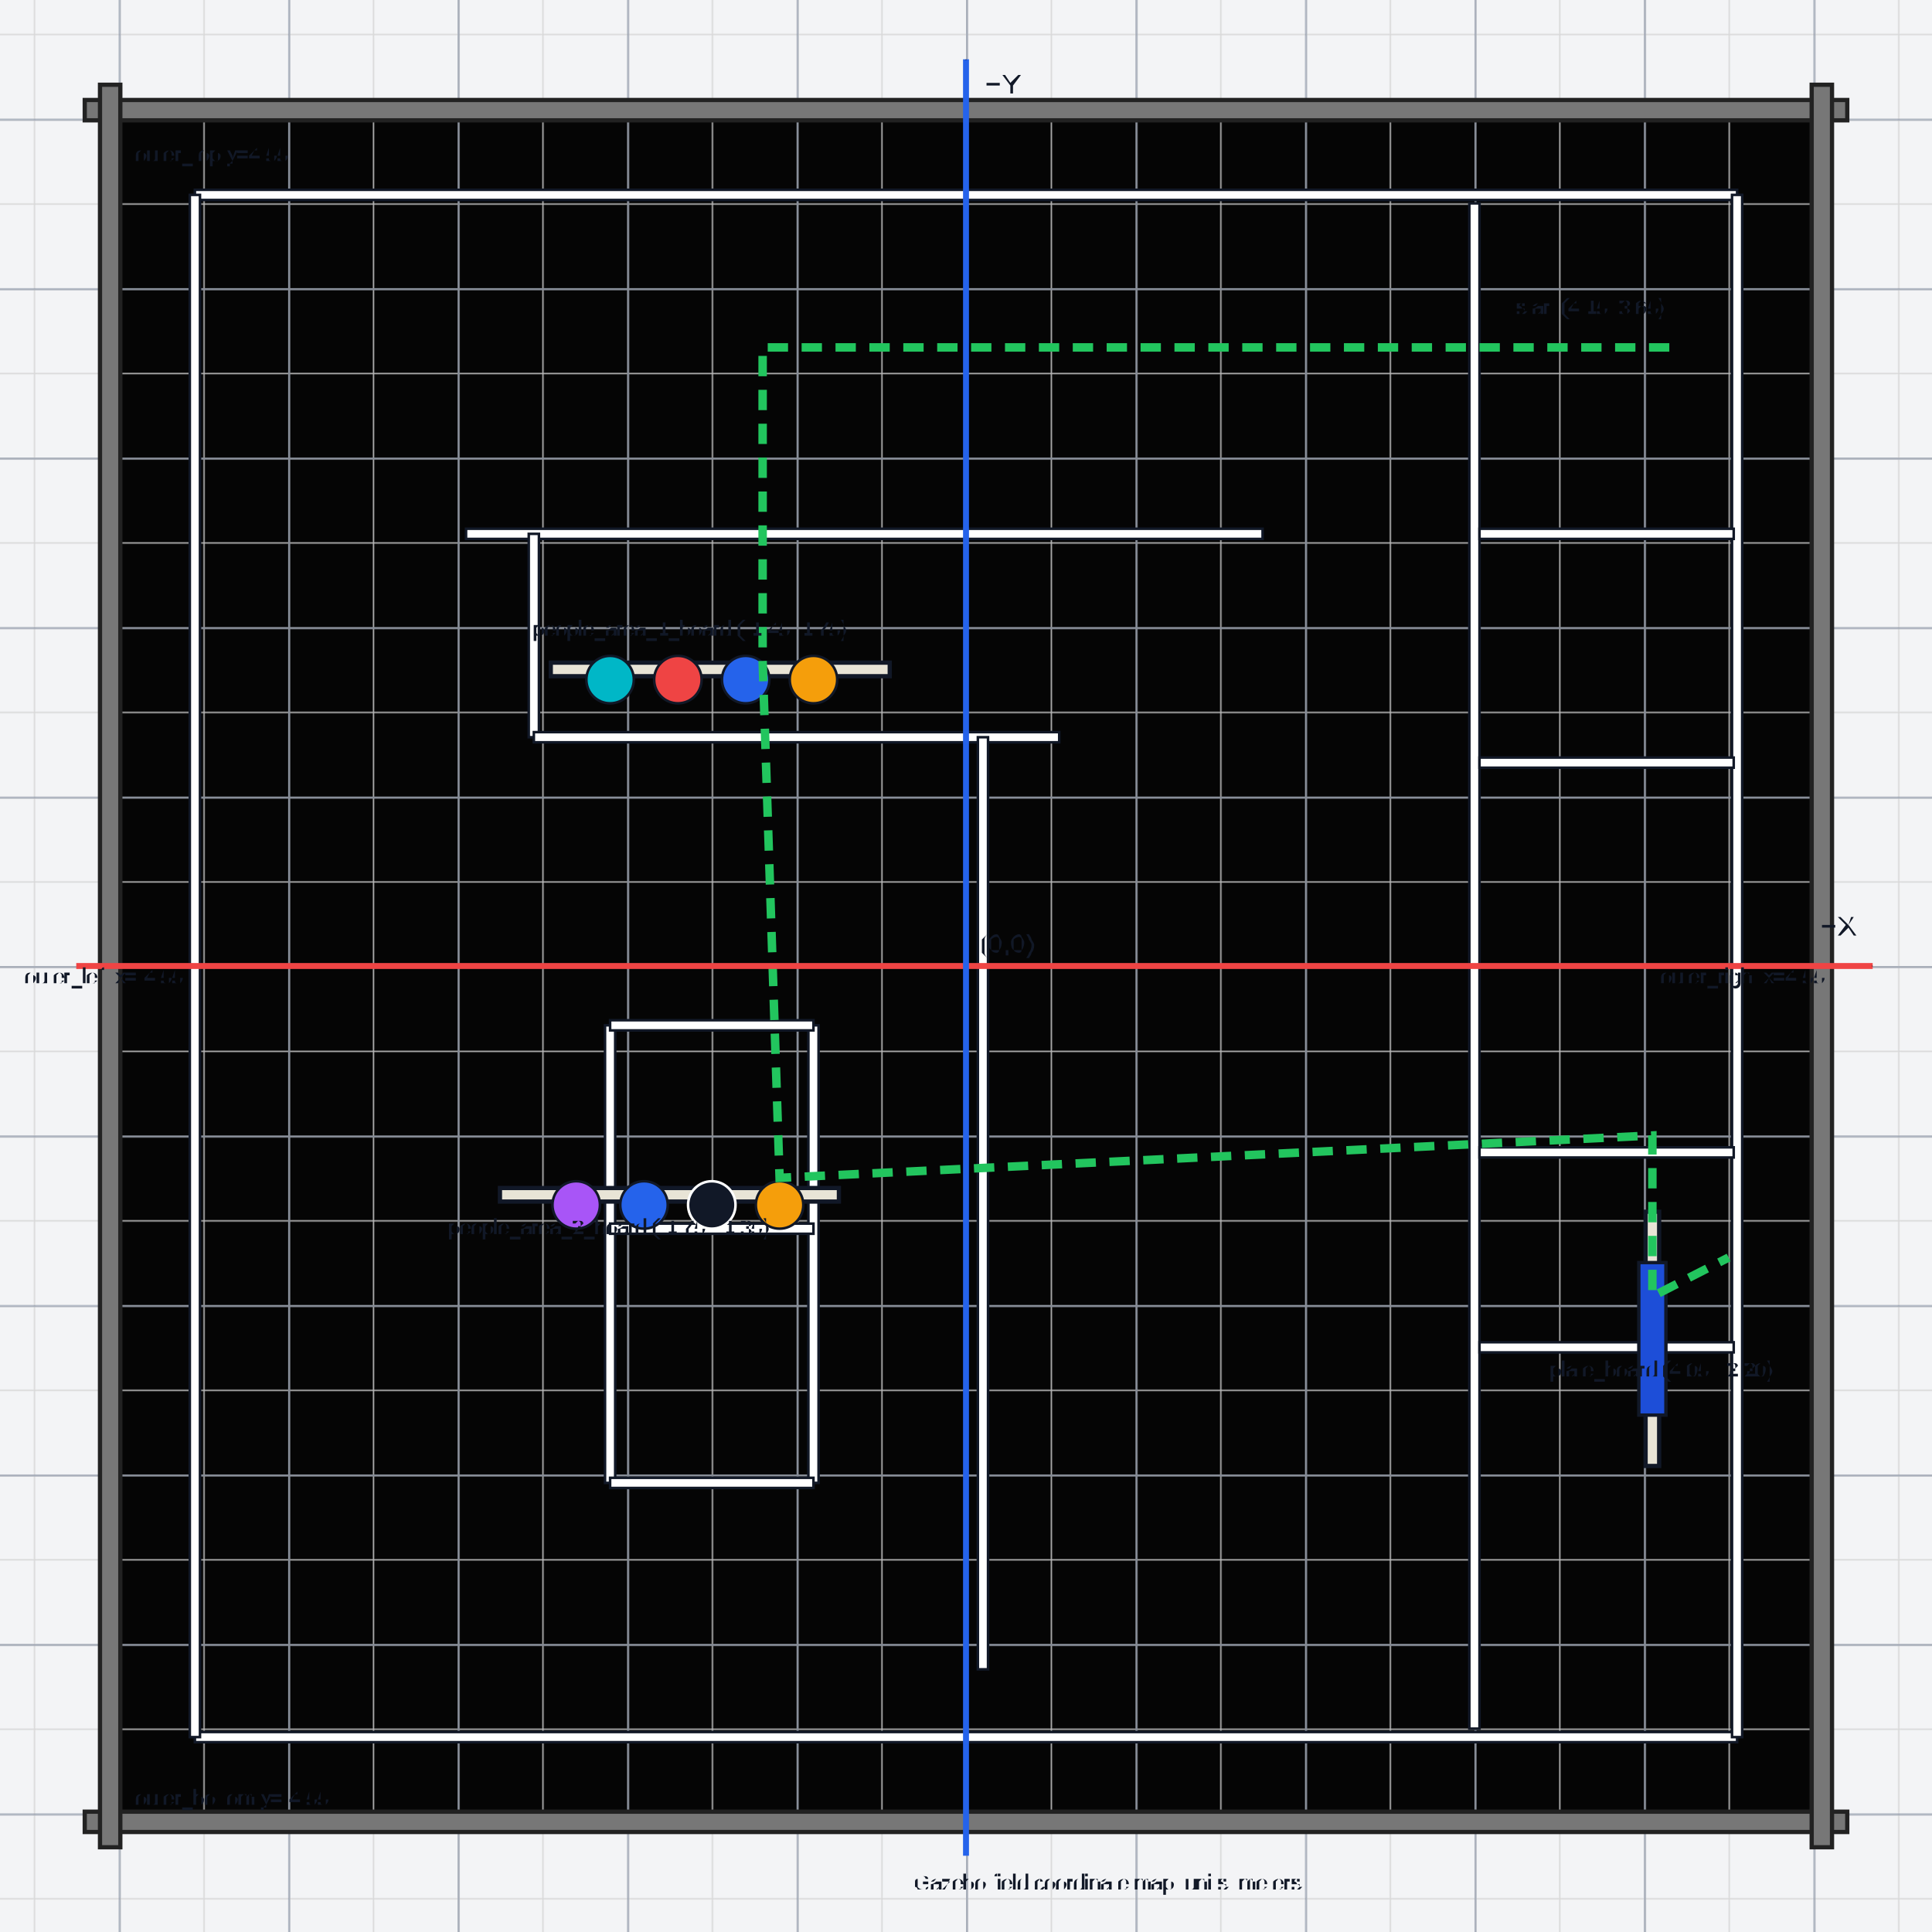
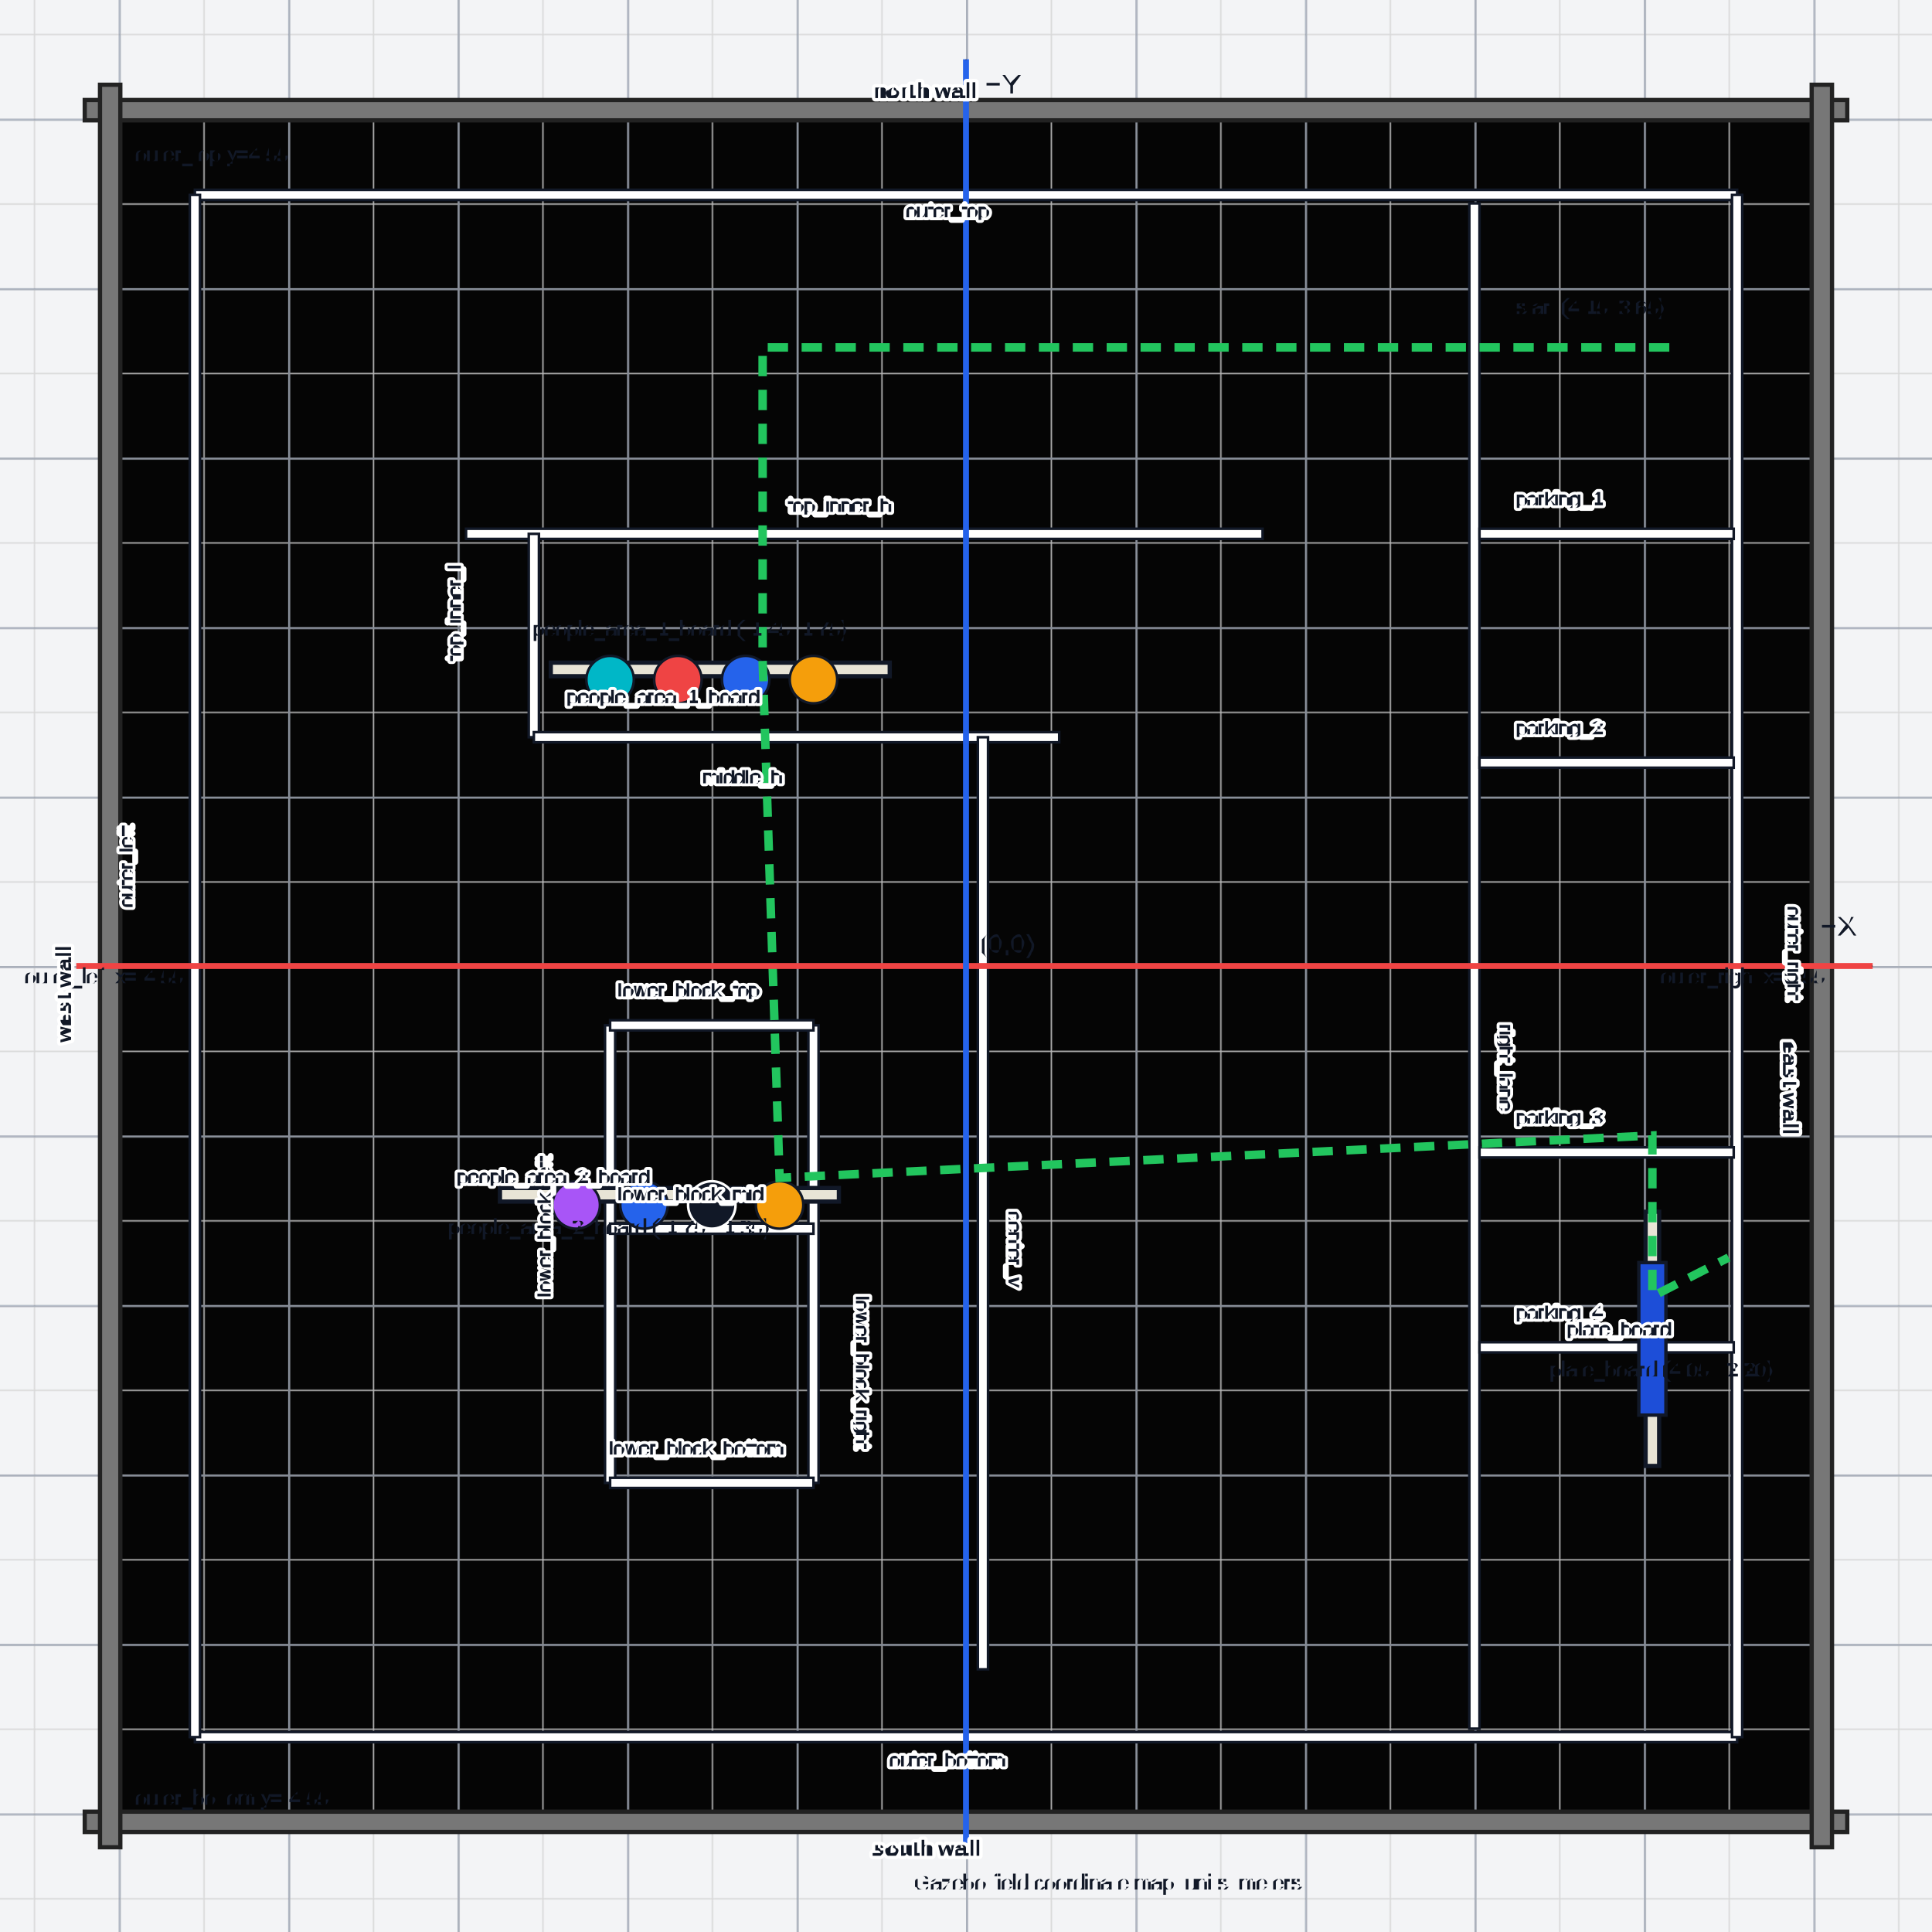
<svg xmlns="http://www.w3.org/2000/svg" width="1100" height="1100" viewBox="-5.7 -5.7 11.4 11.4">
  <defs>
    <pattern id="smallGrid" width="0.5" height="0.5" patternUnits="userSpaceOnUse">
      <path d="M 0.5 0 L 0 0 0 0.5" fill="none" stroke="#d4d4d4" stroke-width="0.015" />
    </pattern>
    <pattern id="grid" width="1" height="1" patternUnits="userSpaceOnUse">
      <rect width="1" height="1" fill="url(#smallGrid)" />
      <path d="M 1 0 L 0 0 0 1" fill="none" stroke="#9ca3af" stroke-width="0.025" />
    </pattern>
    <style>
      .label { font: 0.16px Arial, sans-serif; fill: #111827; }
      .tiny { font: 0.12px Arial, sans-serif; fill: #111827; }
      .axis { stroke-width: 0.035; marker-end: url(#arrow); }
      .white-line { fill: #ffffff; stroke: #111827; stroke-width: 0.015; }
      .wall { fill: #777777; stroke: #222222; stroke-width: 0.025; }
      .board { fill: #e8e4d6; stroke: #111827; stroke-width: 0.025; }
      .plate { fill: #1d4ed8; stroke: #111827; stroke-width: 0.02; }
      .route { fill: none; stroke: #22c55e; stroke-width: 0.05; stroke-dasharray: 0.12 0.08; }
+       .name-tag { font: 0.115px Arial, sans-serif; fill: #111827; paint-order: stroke; stroke: #ffffff; stroke-width: 0.035; stroke-linejoin: round; }
+       .wall-tag { font: 0.13px Arial, sans-serif; font-weight: 700; fill: #111827; paint-order: stroke; stroke: #ffffff; stroke-width: 0.04; stroke-linejoin: round; }
    </style>
    <marker id="arrow" viewBox="0 0 10 10" refX="8" refY="5" markerWidth="0.18" markerHeight="0.18" orient="auto-start-reverse">
      <path d="M 0 0 L 10 5 L 0 10 z" fill="#111827" />
    </marker>
  </defs>
  <rect x="-5.7" y="-5.7" width="11.4" height="11.4" fill="#f3f4f6" />
  <rect x="-5" y="-5" width="10" height="10" fill="#050505" />
  <rect x="-5.7" y="-5.7" width="11.4" height="11.4" fill="url(#grid)" opacity="0.85" />
  <g transform="scale(1,-1)">
    <rect class="wall" x="-5.2" y="4.99" width="10.4" height="0.12" />
    <rect class="wall" x="-5.2" y="-5.11" width="10.4" height="0.12" />
    <rect class="wall" x="4.99" y="-5.2" width="0.12" height="10.4" />
    <rect class="wall" x="-5.11" y="-5.2" width="0.12" height="10.4" />
    <rect class="white-line" x="-4.55" y="4.52" width="9.1" height="0.06" />
    <rect class="white-line" x="-4.55" y="-4.58" width="9.1" height="0.06" />
    <rect class="white-line" x="-4.58" y="-4.55" width="0.06" height="9.1" />
    <rect class="white-line" x="4.52" y="-4.55" width="0.06" height="9.1" />
    <rect class="white-line" x="-2.95" y="2.52" width="4.7" height="0.06" />
    <rect class="white-line" x="-2.58" y="1.35" width="0.06" height="1.2" />
    <rect class="white-line" x="-2.55" y="1.32" width="3.1" height="0.06" />
    <rect class="white-line" x="0.07" y="-4.15" width="0.06" height="5.5" />
    <rect class="white-line" x="2.97" y="-4.5" width="0.06" height="9.0" />
    <rect class="white-line" x="-2.13" y="-3.05" width="0.06" height="2.7" />
    <rect class="white-line" x="-0.93" y="-3.05" width="0.06" height="2.7" />
    <rect class="white-line" x="-2.1" y="-0.38" width="1.2" height="0.06" />
    <rect class="white-line" x="-2.1" y="-1.58" width="1.2" height="0.06" />
    <rect class="white-line" x="-2.1" y="-3.08" width="1.2" height="0.06" />
    <rect class="white-line" x="3.03" y="2.52" width="1.5" height="0.06" />
    <rect class="white-line" x="3.03" y="1.17" width="1.5" height="0.06" />
    <rect class="white-line" x="3.03" y="-1.13" width="1.5" height="0.06" />
    <rect class="white-line" x="3.03" y="-2.28" width="1.5" height="0.06" />
    <rect class="board" x="-2.45" y="1.71" width="2.0" height="0.08" />
    <circle cx="-2.10" cy="1.69" r="0.14" fill="#00b7c7" stroke="#111827" stroke-width="0.015" />
    <circle cx="-1.70" cy="1.69" r="0.14" fill="#ef4444" stroke="#111827" stroke-width="0.015" />
    <circle cx="-1.30" cy="1.69" r="0.14" fill="#2563eb" stroke="#111827" stroke-width="0.015" />
    <circle cx="-0.90" cy="1.69" r="0.14" fill="#f59e0b" stroke="#111827" stroke-width="0.015" />
    <rect class="board" x="-2.75" y="-1.39" width="2.0" height="0.08" />
    <circle cx="-2.30" cy="-1.41" r="0.14" fill="#a855f7" stroke="#111827" stroke-width="0.015" />
    <circle cx="-1.90" cy="-1.41" r="0.14" fill="#2563eb" stroke="#111827" stroke-width="0.015" />
    <circle cx="-1.50" cy="-1.41" r="0.14" fill="#111827" stroke="#ffffff" stroke-width="0.015" />
    <circle cx="-1.10" cy="-1.41" r="0.14" fill="#f59e0b" stroke="#111827" stroke-width="0.015" />
    <g transform="translate(4.05,-2.2) rotate(-90)">
      <rect class="board" x="-0.75" y="-0.04" width="1.5" height="0.08" />
      <rect class="plate" x="-0.45" y="-0.08" width="0.9" height="0.16" />
    </g>
    <path class="route" d="M 4.15 3.65 L -1.2 3.65 L -1.2 1.8 L -1.1 -1.25 L 4.05 -1.0 L 4.05 -1.95 L 4.50 -1.72" />
  </g>
  <line class="axis" x1="-5.25" y1="0" x2="5.35" y2="0" stroke="#ef4444" />
  <line class="axis" x1="0" y1="5.25" x2="0" y2="-5.35" stroke="#2563eb" />
  <text class="label" x="5.05" y="-0.18">+X</text>
  <text class="label" x="0.12" y="-5.15">+Y</text>
  <text class="label" x="0.08" y="-0.08">(0,0)</text>
  <g class="tiny">
    <text x="-4.9" y="-4.75">outer_top y=4.55</text>
    <text x="-4.9" y="4.95">outer_bottom y=-4.55</text>
    <text x="-5.55" y="0.1">outer_left x=-4.55</text>
    <text x="4.1" y="0.1">outer_right x=4.55</text>
    <text x="-2.55" y="-1.95">people_area_1_board (-1.45, 1.75)</text>
    <text x="-3.05" y="1.58">people_area_2_board (-1.75, -1.35)</text>
    <text x="3.45" y="2.42">plate_board (4.05, -2.20)</text>
    <text x="3.25" y="-3.85">start (4.15, 3.65)</text>
    <text x="-0.3" y="5.45">Gazebo field coordinate map, units: meters</text>
  </g>
+   <g class="wall-tag">
+     <text x="-0.55" y="-5.12">north wall</text>
+     <text x="-0.55" y="5.25">south wall</text>
+     <text x="4.82" y="0.45" transform="rotate(90 4.82 0.45)">east wall</text>
+     <text x="-5.28" y="0.45" transform="rotate(-90 -5.28 0.45)">west wall</text>
+   </g>
+   <g class="name-tag">
+     <text x="-0.35" y="-4.42">outer_top</text>
+     <text x="-0.45" y="4.72">outer_bottom</text>
+     <text x="-4.92" y="-0.35" transform="rotate(-90 -4.92 -0.35)">outer_left</text>
+     <text x="4.85" y="-0.35" transform="rotate(90 4.85 -0.35)">outer_right</text>
+     <text x="-1.05" y="-2.68">top_inner_h</text>
+     <text x="-2.98" y="-1.80" transform="rotate(-90 -2.98 -1.80)">top_inner_l</text>
+     <text x="-1.55" y="-1.08">middle_h</text>
+     <text x="0.25" y="1.45" transform="rotate(90 0.25 1.45)">center_v</text>
+     <text x="3.15" y="0.35" transform="rotate(90 3.15 0.35)">right_lane</text>
+     <text x="-2.45" y="1.95" transform="rotate(-90 -2.45 1.95)">lower_block_left</text>
+     <text x="-0.65" y="1.95" transform="rotate(90 -0.65 1.95)">lower_block_right</text>
+     <text x="-2.05" y="0.18">lower_block_top</text>
+     <text x="-2.05" y="1.38">lower_block_mid</text>
+     <text x="-2.1" y="2.88">lower_block_bottom</text>
+     <text x="3.25" y="-2.72">parking_1</text>
+     <text x="3.25" y="-1.37">parking_2</text>
+     <text x="3.25" y="0.93">parking_3</text>
+     <text x="3.25" y="2.08">parking_4</text>
+     <text x="-2.35" y="-1.55">people_area_1_board</text>
+     <text x="-3.0" y="1.28">people_area_2_board</text>
+     <text x="3.55" y="2.18">plate_board</text>
+   </g>
</svg>
